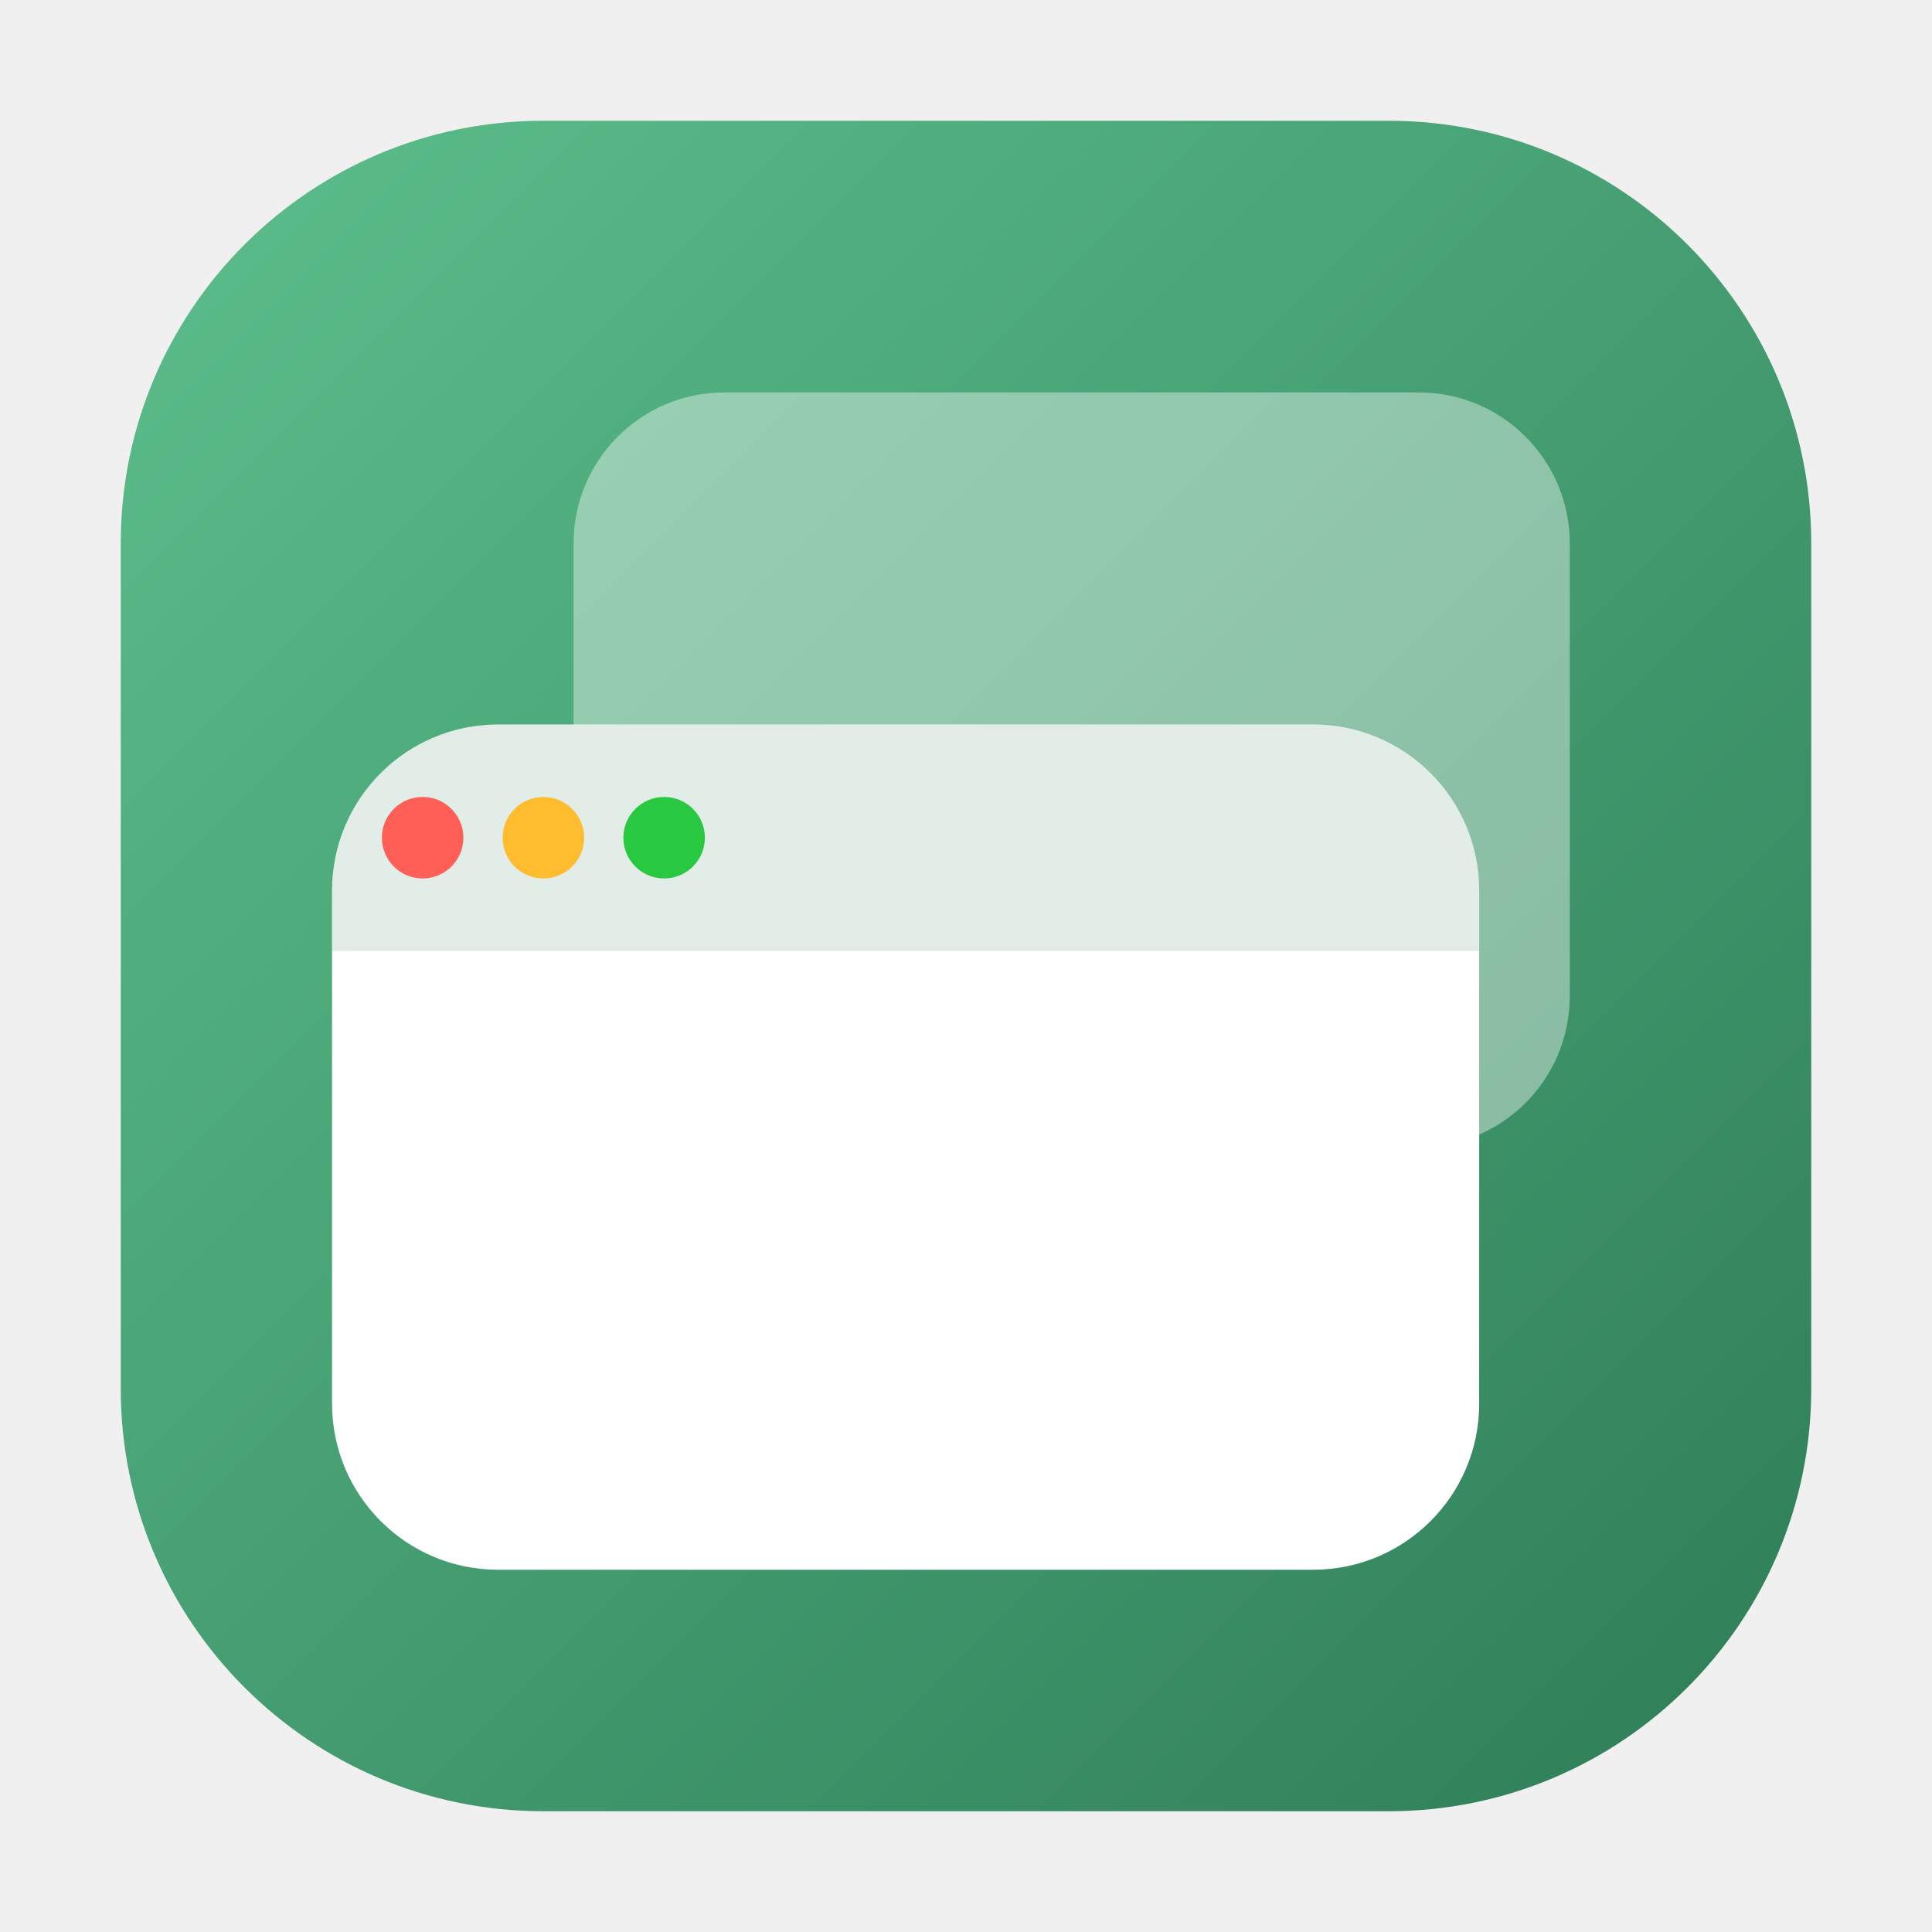
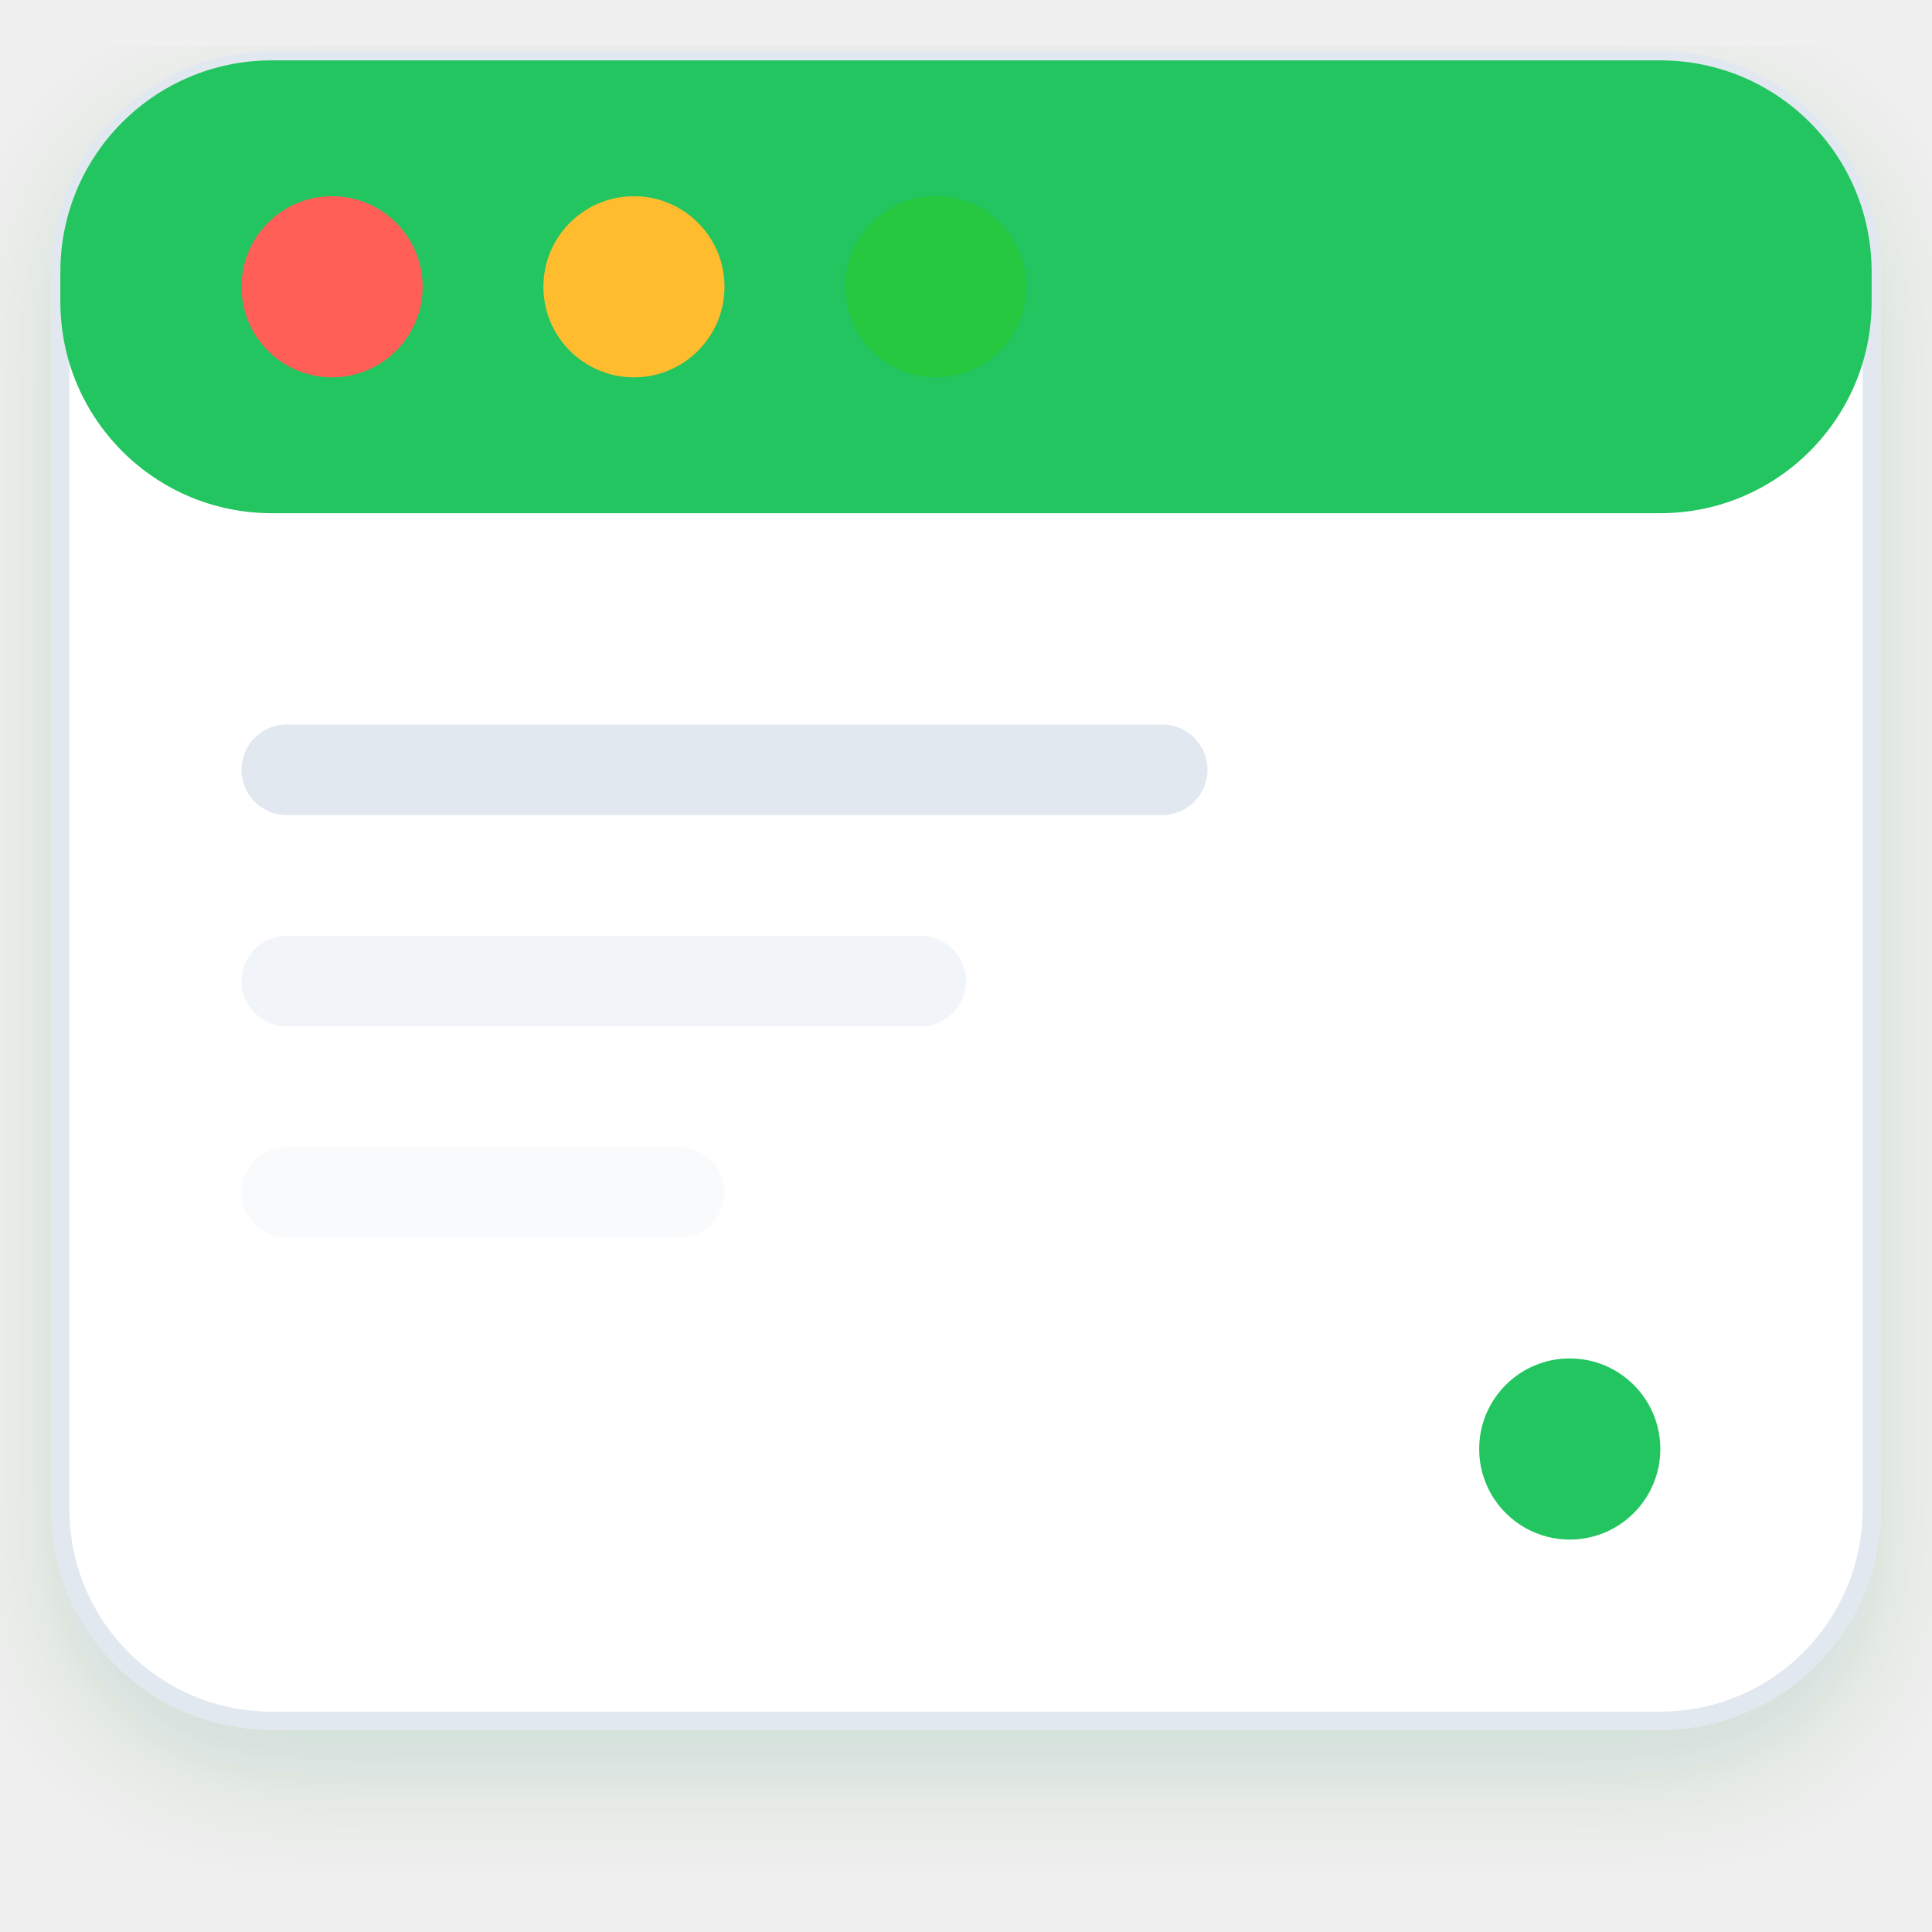
<svg xmlns="http://www.w3.org/2000/svg" viewBox="0 0 128 128">
  <defs>
-     <linearGradient id="bg" x1="0" y1="0" x2="1" y2="1">
-       <stop offset="0" stop-color="#5CBF8C" />
-       <stop offset="1" stop-color="#2E7D57" />
-     </linearGradient>
-     <clipPath id="front">
-       <rect x="22" y="48" width="76" height="56" rx="11" />
+     <clipPath id="bar">
+       <rect x="0" y="0" width="128" height="30" rx="14" />
    </clipPath>
+     <filter id="s" x="-5%" y="-5%" width="110%" height="115%">
+       <feDropShadow dx="0" dy="3" stdDeviation="4" flood-color="#166534" flood-opacity="0.15" />
+     </filter>
  </defs>
-   <rect x="8" y="8" width="112" height="112" rx="28" fill="url(#bg)" />
-   <rect x="38" y="26" width="66" height="50" rx="10" fill="#ffffff" opacity="0.4" />
-   <rect x="22" y="48" width="76" height="56" rx="11" fill="#ffffff" />
-   <g clip-path="url(#front)">
-     <rect x="22" y="48" width="76" height="15" fill="#2E7D57" opacity="0.14" />
+   <g filter="url(#s)">
+     <rect x="4" y="4" width="120" height="110" rx="14" fill="#ffffff" stroke="#e2e8f0" stroke-width="1.2" />
+     <rect x="4" y="4" width="120" height="30" rx="14" fill="#22c55e" />
+     <circle cx="22" cy="19" r="6" fill="#ff5f57" />
+     <circle cx="42" cy="19" r="6" fill="#febc2e" />
+     <circle cx="62" cy="19" r="6" fill="#28c840" />
+     <rect x="16" y="48" width="64" height="6" rx="3" fill="#e2e8f0" />
+     <rect x="16" y="62" width="48" height="6" rx="3" fill="#f1f5f9" />
+     <rect x="16" y="76" width="32" height="6" rx="3" fill="#f8fafc" />
+     <circle cx="104" cy="96" r="6" fill="#22c55e" />
  </g>
-   <circle cx="28" cy="55.5" r="2.7" fill="#FF5F57" />
-   <circle cx="36" cy="55.5" r="2.7" fill="#FEBC2E" />
-   <circle cx="44" cy="55.5" r="2.7" fill="#28C840" />
</svg>
